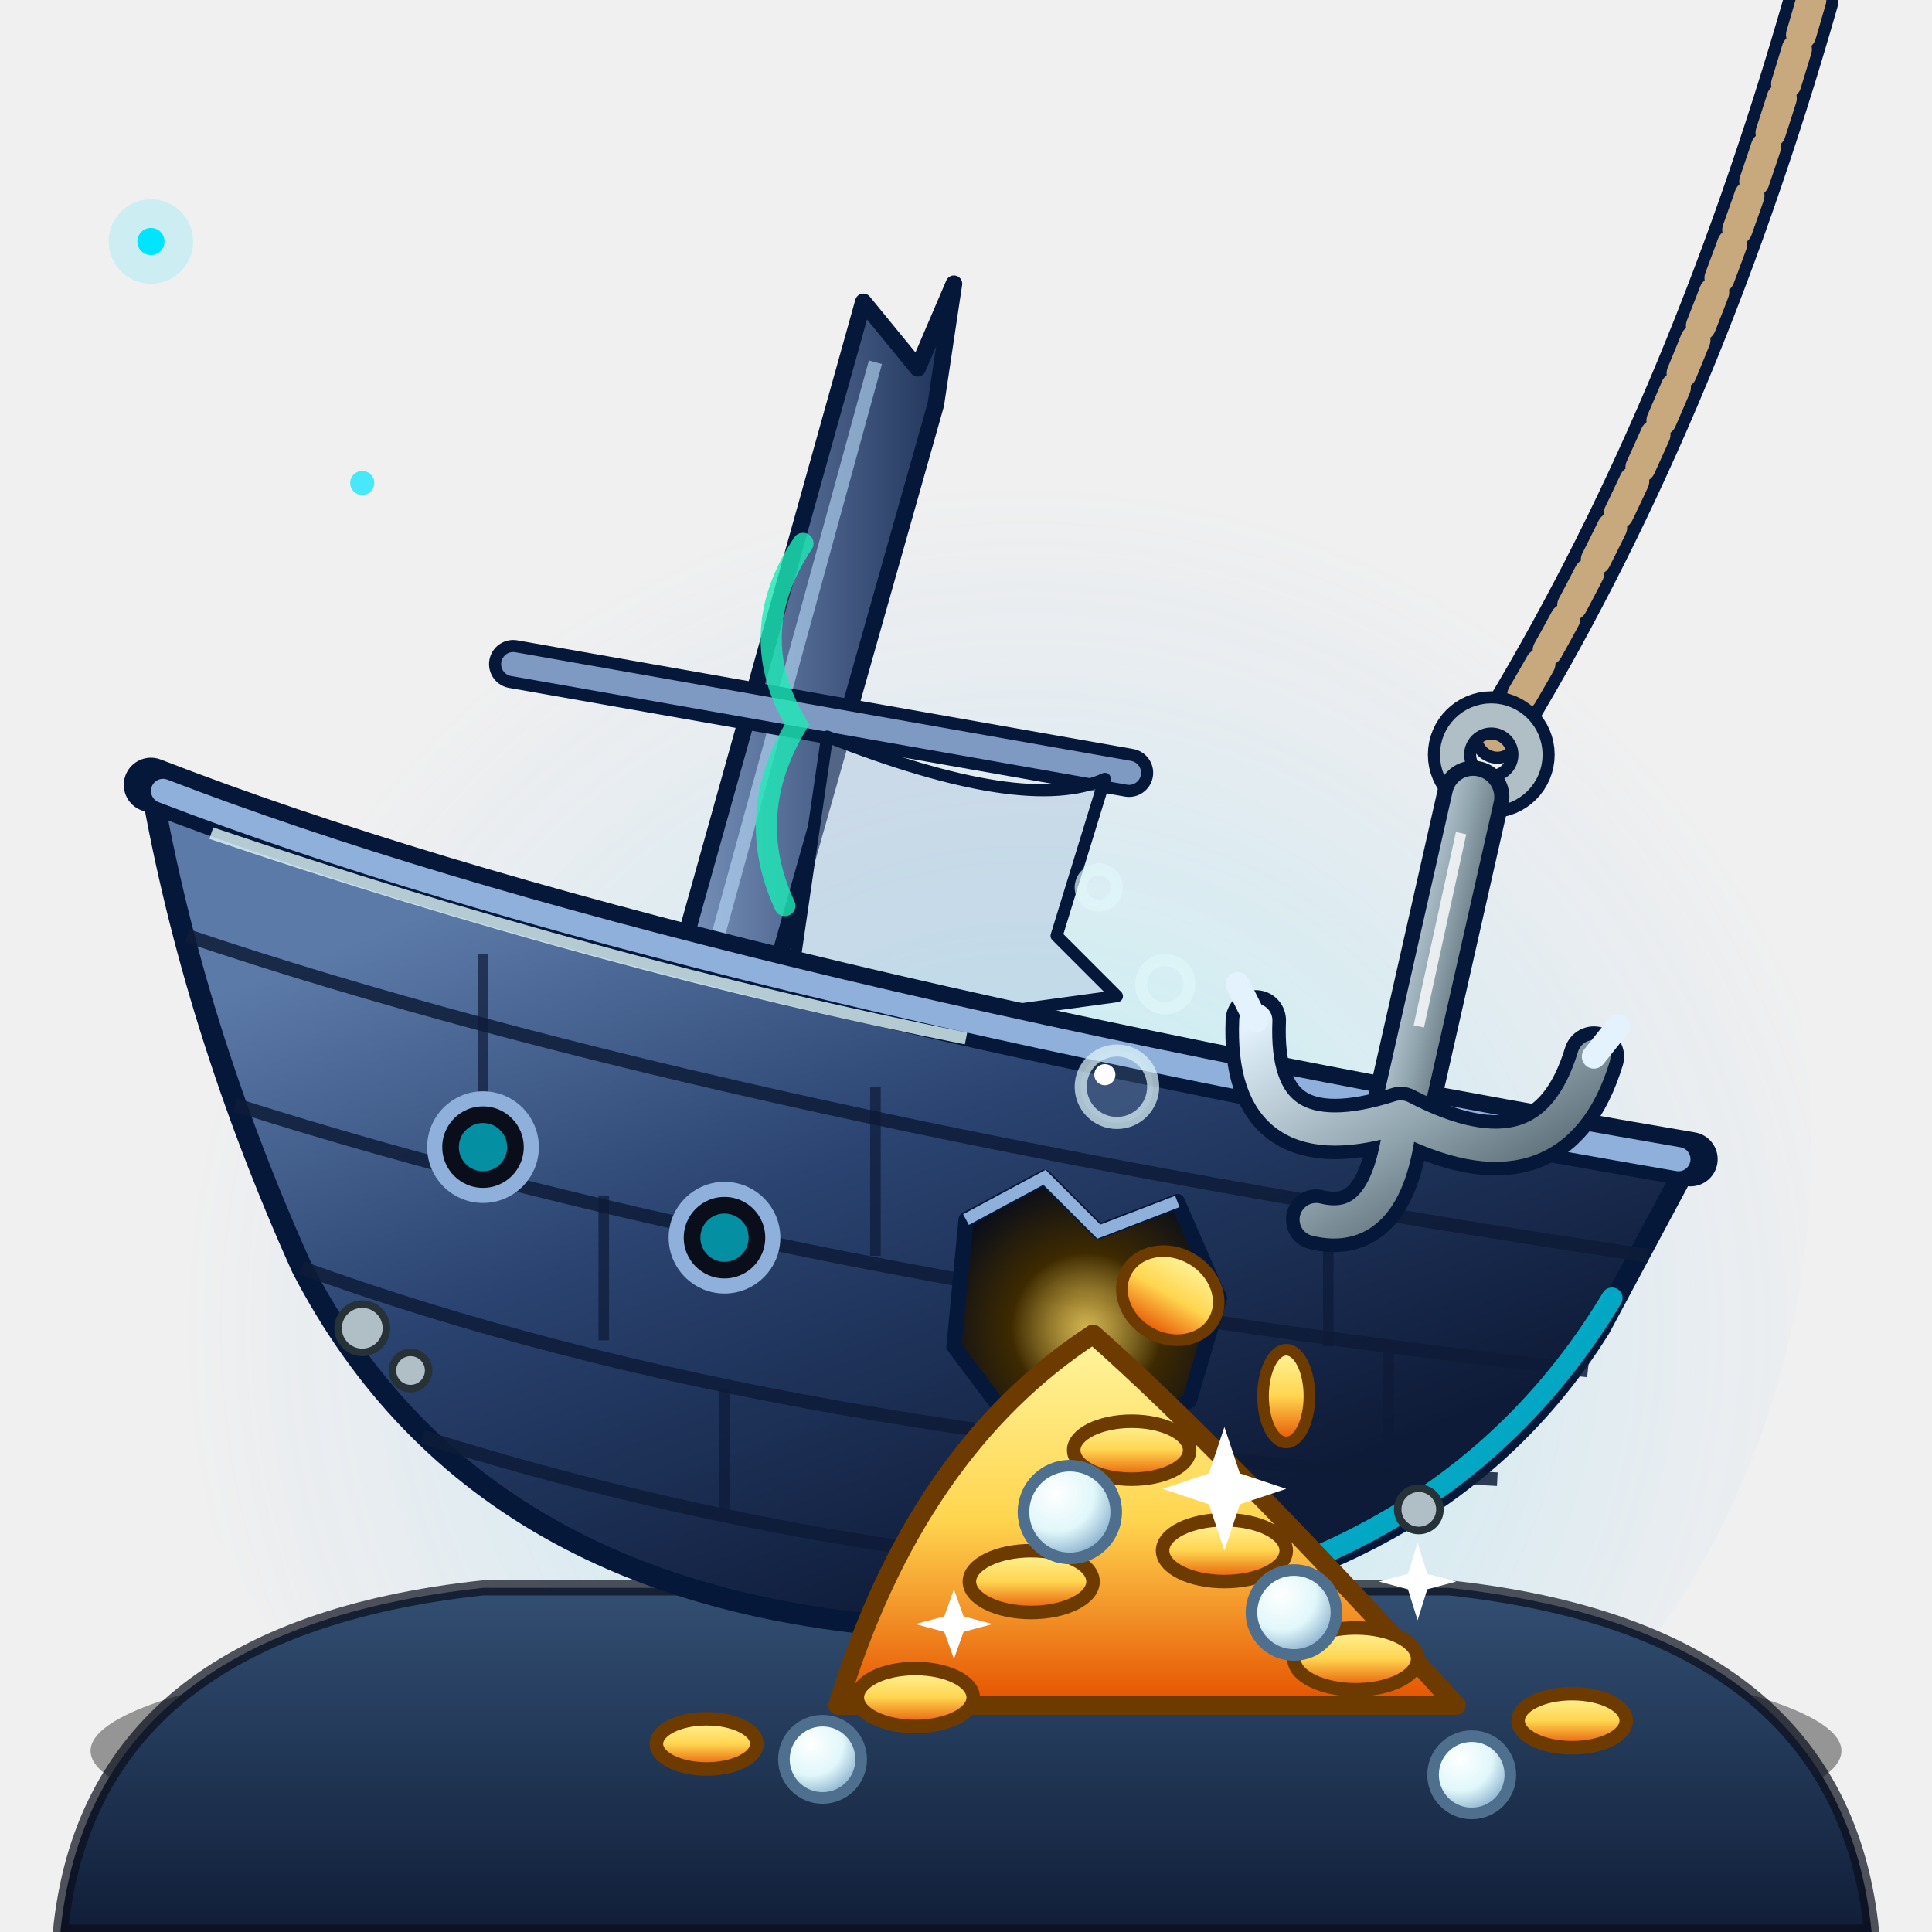
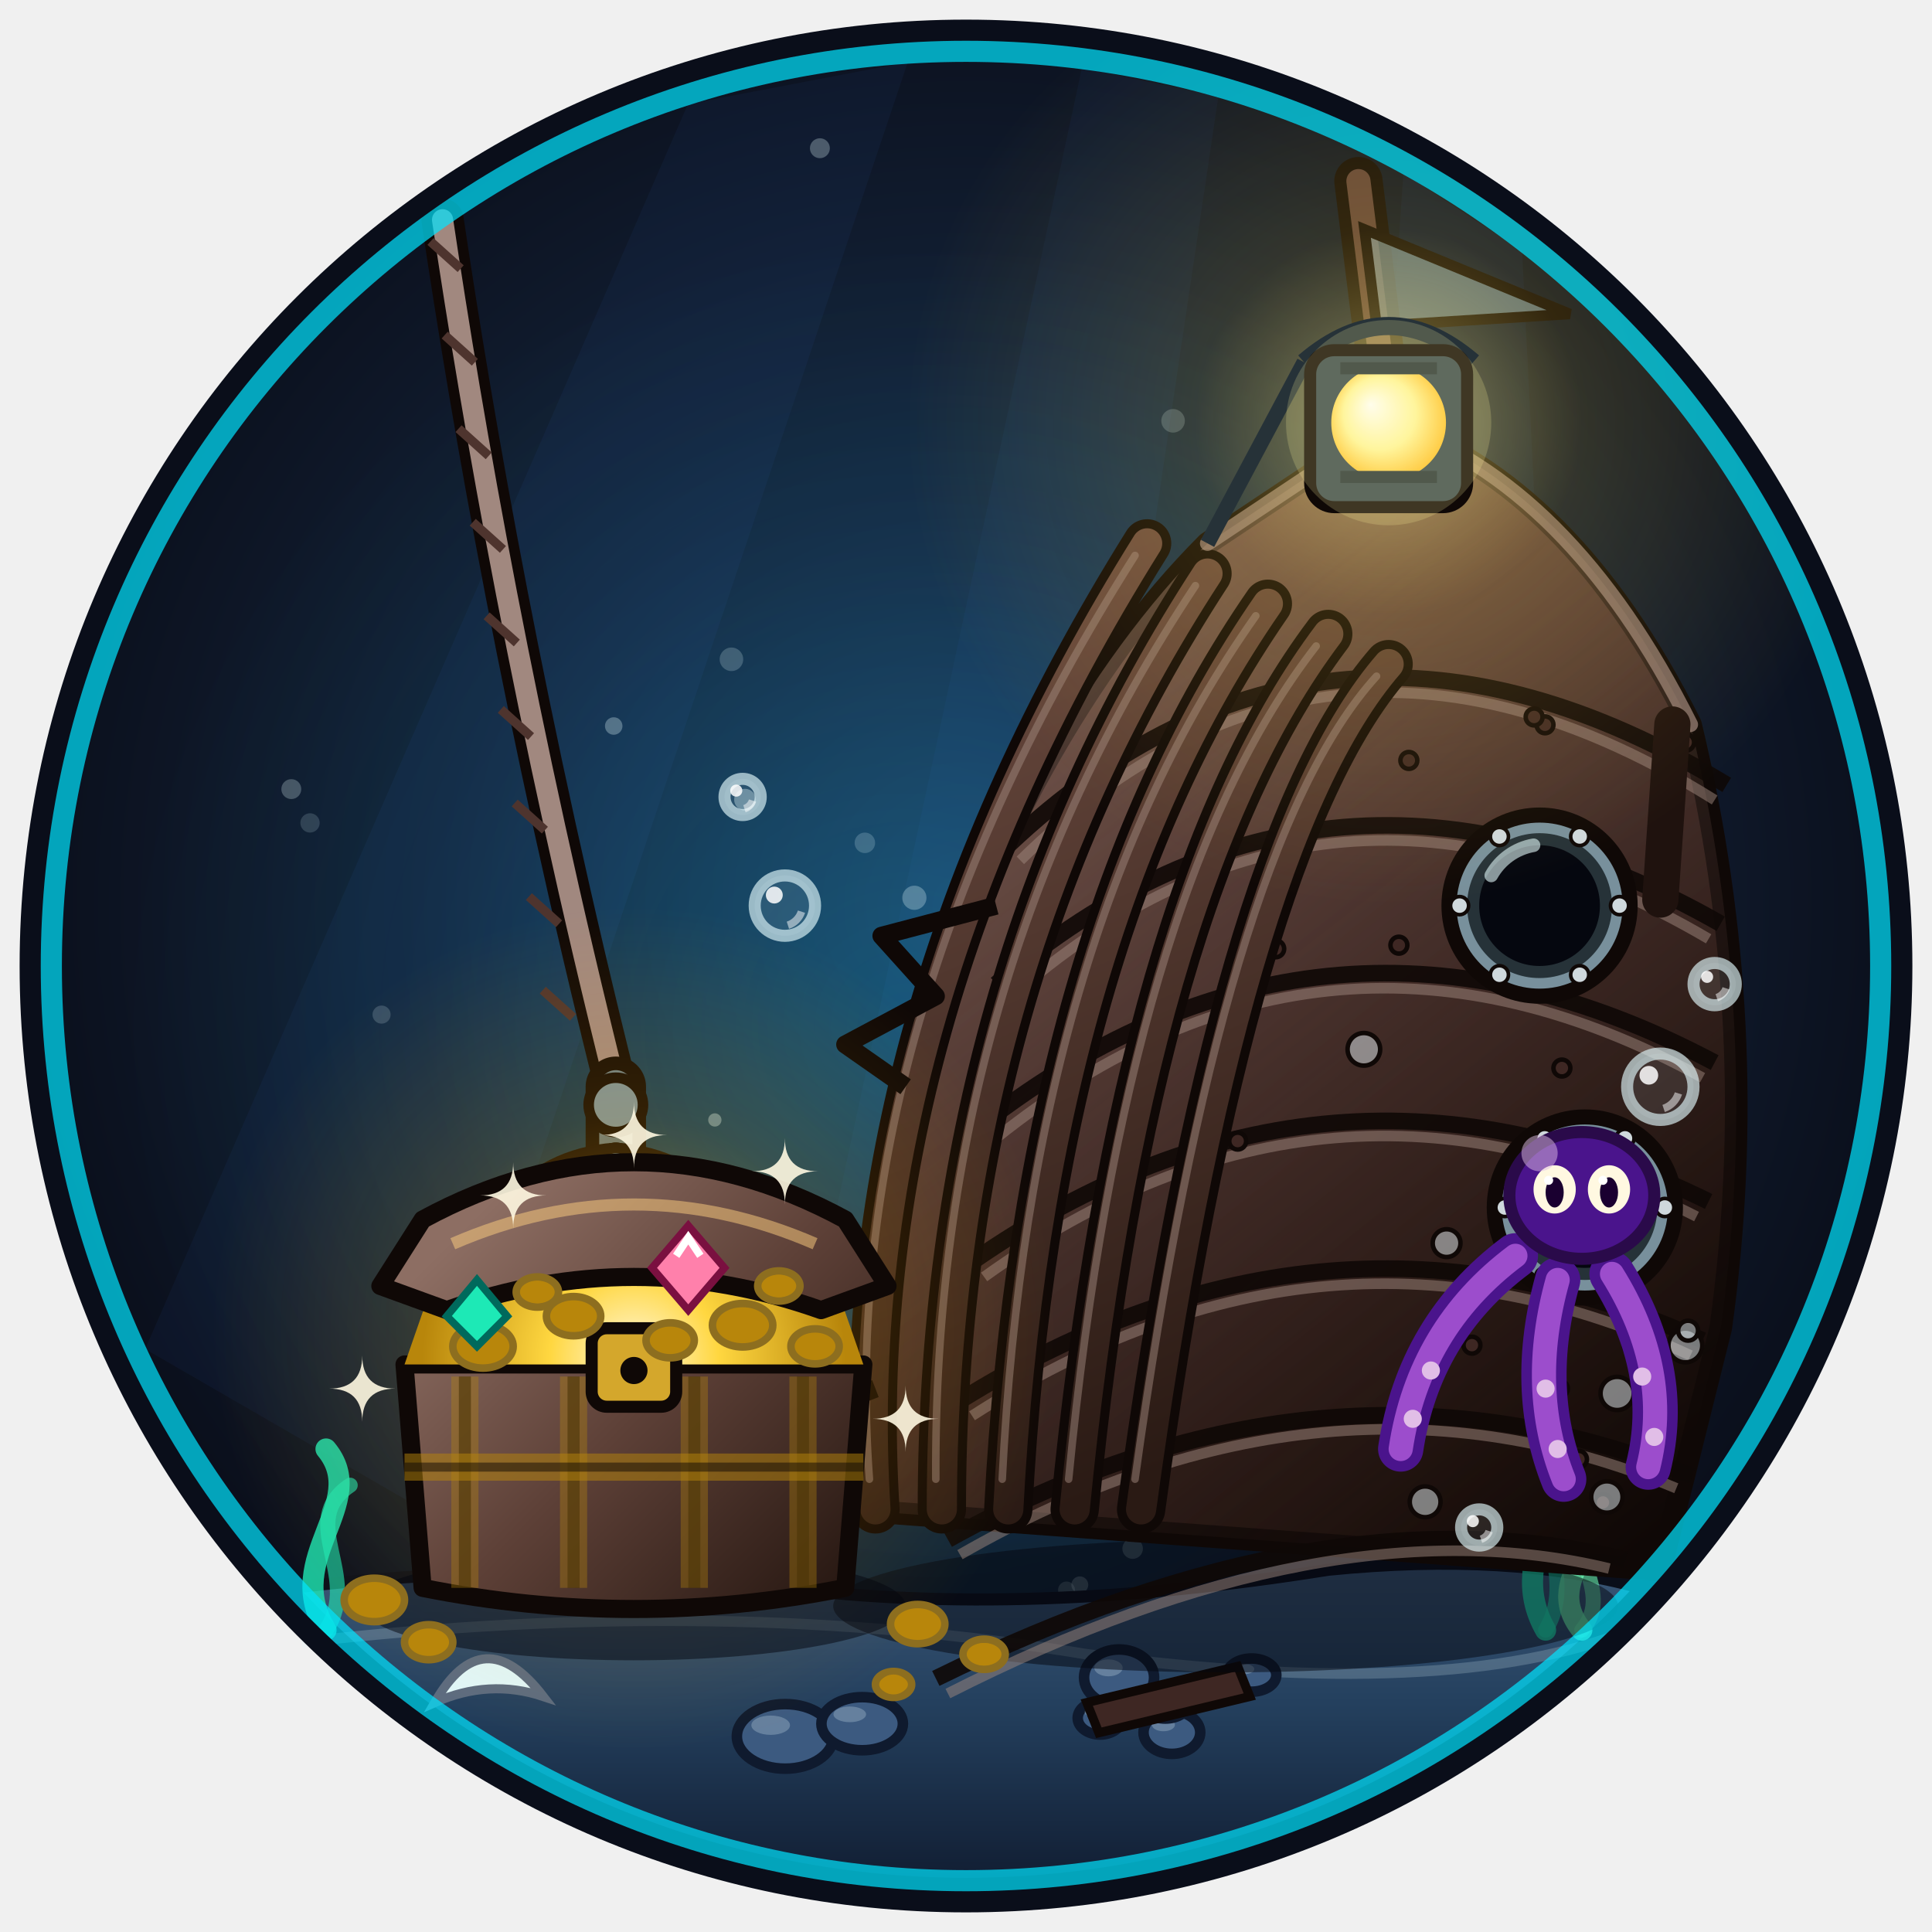
<svg xmlns="http://www.w3.org/2000/svg" viewBox="0 0 64 64">
  <defs>
-     <radialGradient id="ex4aGlow" cx="34" cy="44" r="28" gradientUnits="userSpaceOnUse">
-       <stop offset="0" stop-color="#FFD54F" stop-opacity="0.3" />
-       <stop offset="0.35" stop-color="#00E5FF" stop-opacity="0.14" />
-       <stop offset="1" stop-color="#448AFF" stop-opacity="0" />
-     </radialGradient>
-     <linearGradient id="ex4aSand" x1="0" y1="50" x2="0" y2="64" gradientUnits="userSpaceOnUse">
-       <stop offset="0" stop-color="#3A5A80" />
-       <stop offset="1" stop-color="#101E38" />
-     </linearGradient>
-     <linearGradient id="ex4aHull" x1="20" y1="28" x2="30" y2="54" gradientUnits="userSpaceOnUse">
-       <stop offset="0" stop-color="#5C7AA8" />
-       <stop offset="0.45" stop-color="#2A4370" />
-       <stop offset="1" stop-color="#0E1B38" />
-     </linearGradient>
-     <linearGradient id="ex4aMast" x1="0" y1="0" x2="1" y2="0">
-       <stop offset="0" stop-color="#7E99C2" />
-       <stop offset="1" stop-color="#1E3158" />
-     </linearGradient>
-     <linearGradient id="ex4aGold" x1="0" y1="0" x2="0" y2="1">
-       <stop offset="0" stop-color="#FFF59D" />
-       <stop offset="0.5" stop-color="#FFD54F" />
-       <stop offset="1" stop-color="#E65100" />
-     </linearGradient>
-     <radialGradient id="ex4aPearl" cx="0.35" cy="0.3" r="0.75">
+     <radialGradient id="e4aWater" cx="32" cy="30" r="32" gradientUnits="userSpaceOnUse">
+       <stop offset="0" stop-color="#1F3A5F" />
+       <stop offset="0.55" stop-color="#132238" />
+       <stop offset="1" stop-color="#0A0E1A" />
+     </radialGradient>
+     <linearGradient id="e4aSand" x1="32" y1="51" x2="32" y2="63" gradientUnits="userSpaceOnUse">
+       <stop offset="0" stop-color="#3E5A7A" />
+       <stop offset="0.45" stop-color="#24405E" />
+       <stop offset="1" stop-color="#0F1A2E" />
+     </linearGradient>
+     <linearGradient id="e4aHull" x1="30" y1="18" x2="56" y2="50" gradientUnits="userSpaceOnUse">
+       <stop offset="0" stop-color="#5D4037" />
+       <stop offset="0.4" stop-color="#3E2723" />
+       <stop offset="0.8" stop-color="#1F120E" />
+       <stop offset="1" stop-color="#0F0806" />
+     </linearGradient>
+     <linearGradient id="e4aPlank" x1="36" y1="22" x2="56" y2="48" gradientUnits="userSpaceOnUse">
+       <stop offset="0" stop-color="#8D6E63" stop-opacity="0.5" />
+       <stop offset="1" stop-color="#3E2723" stop-opacity="0" />
+     </linearGradient>
+     <linearGradient id="e4aRib" x1="28" y1="20" x2="40" y2="48" gradientUnits="userSpaceOnUse">
+       <stop offset="0" stop-color="#6D4C41" />
+       <stop offset="1" stop-color="#2A1A14" />
+     </linearGradient>
+     <linearGradient id="e4aChest" x1="16" y1="40" x2="28" y2="52" gradientUnits="userSpaceOnUse">
+       <stop offset="0" stop-color="#8D6E63" />
+       <stop offset="0.5" stop-color="#5D4037" />
+       <stop offset="1" stop-color="#2A1A14" />
+     </linearGradient>
+     <radialGradient id="e4aChestIn" cx="21" cy="45" r="7" gradientUnits="userSpaceOnUse">
+       <stop offset="0" stop-color="#FFF8E1" />
+       <stop offset="0.4" stop-color="#FFD740" />
+       <stop offset="1" stop-color="#B8860B" />
+     </radialGradient>
+     <radialGradient id="e4aGoldGlow" cx="21" cy="44" r="14" gradientUnits="userSpaceOnUse">
+       <stop offset="0" stop-color="#FFD740" stop-opacity="0.5" />
+       <stop offset="0.5" stop-color="#FFAB00" stop-opacity="0.15" />
+       <stop offset="1" stop-color="#FFAB00" stop-opacity="0" />
+     </radialGradient>
+     <radialGradient id="e4aCoin" cx="0.4" cy="0.35" r="0.7" gradientUnits="userSpaceOnUse">
+       <stop offset="0" stop-color="#FFF8E1" />
+       <stop offset="0.5" stop-color="#FFD740" />
+       <stop offset="1" stop-color="#B8860B" />
+     </radialGradient>
+     <linearGradient id="e4aIron" x1="12" y1="30" x2="26" y2="44" gradientUnits="userSpaceOnUse">
+       <stop offset="0" stop-color="#B0BEC5" />
+       <stop offset="0.4" stop-color="#78909C" />
+       <stop offset="1" stop-color="#263238" />
+     </linearGradient>
+     <radialGradient id="e4aLampGlow" cx="46" cy="14" r="16" gradientUnits="userSpaceOnUse">
+       <stop offset="0" stop-color="#FFF59D" stop-opacity="0.5" />
+       <stop offset="0.4" stop-color="#FFD740" stop-opacity="0.15" />
+       <stop offset="1" stop-color="#FFD740" stop-opacity="0" />
+     </radialGradient>
+     <radialGradient id="e4aLamp" cx="46" cy="14" r="2.4" fx="45.4" fy="13.4" gradientUnits="userSpaceOnUse">
      <stop offset="0" stop-color="#FFFFFF" />
-       <stop offset="0.55" stop-color="#E0F7FA" />
-       <stop offset="1" stop-color="#80A8C8" />
-     </radialGradient>
-     <linearGradient id="ex4aHook" x1="0" y1="0" x2="1" y2="1">
-       <stop offset="0" stop-color="#E3F2FD" />
-       <stop offset="0.5" stop-color="#90A4AE" />
-       <stop offset="1" stop-color="#37474F" />
-     </linearGradient>
-     <radialGradient id="ex4aHole" cx="36" cy="44" r="5" gradientUnits="userSpaceOnUse">
-       <stop offset="0" stop-color="#FFD54F" stop-opacity="0.8" />
-       <stop offset="0.5" stop-color="#3E2A00" />
-       <stop offset="1" stop-color="#0A0E1A" />
+       <stop offset="0.5" stop-color="#FFF59D" />
+       <stop offset="1" stop-color="#FFAB00" />
+     </radialGradient>
+     <radialGradient id="e4aOcto" cx="46" cy="31" r="6" gradientUnits="userSpaceOnUse">
+       <stop offset="0" stop-color="#CE93D8" />
+       <stop offset="0.5" stop-color="#8E24AA" />
+       <stop offset="1" stop-color="#4A148C" />
+     </radialGradient>
+     <radialGradient id="e4aGlow" cx="30" cy="34" r="26" gradientUnits="userSpaceOnUse">
+       <stop offset="0" stop-color="#00E5FF" stop-opacity="0.18" />
+       <stop offset="0.6" stop-color="#00E5FF" stop-opacity="0.05" />
+       <stop offset="1" stop-color="#00E5FF" stop-opacity="0" />
+     </radialGradient>
+     <radialGradient id="e4aPort" cx="0.4" cy="0.4" r="0.6" gradientUnits="userSpaceOnUse">
+       <stop offset="0" stop-color="#1F3A5F" />
+       <stop offset="1" stop-color="#05070F" />
    </radialGradient>
  </defs>
-   <circle cx="32" cy="38" r="28" fill="url(#ex4aGlow)" />
-   <ellipse cx="32" cy="58" rx="29" ry="4.2" fill="#000" fill-opacity="0.38" />
-   <path d="M2 64 Q3 54 16 52.6 H48 Q61 54 62 64 Z" fill="url(#ex4aSand)" stroke="#0A0E1A" stroke-width="0.5" stroke-opacity="0.7" />
-   <g>
-     <path d="M22 33.6 L28.6 10 L30.4 12.2 L31.6 9.4 L31 13.4 L25 34.6 Z" fill="url(#ex4aMast)" stroke="#06183A" stroke-width="0.55" stroke-linejoin="round" />
-     <path d="M23.4 32.4 L29 12" stroke="#BBDEFB" stroke-width="0.45" stroke-opacity="0.6" />
-     <path d="M17 22 L37.4 25.6" stroke="#06183A" stroke-width="1.6" stroke-linecap="round" />
-     <path d="M17 22 L37.4 25.6" stroke="#7E99C2" stroke-width="0.8" stroke-linecap="round" />
-     <path d="M27.4 24.4 Q34 27 36.6 25.8 L35 31 L37 33 L32.6 33.6 L33.6 36 L26 34 Z" fill="#B0C4DE" fill-opacity="0.45" stroke="#06183A" stroke-width="0.4" stroke-linejoin="round" />
-     <path d="M26.6 18 Q24.6 21 26.4 24 Q24.6 27 26 30" fill="none" stroke="#1DE9B6" stroke-width="0.7" stroke-opacity="0.8" stroke-linecap="round" />
-   </g>
-   <g>
-     <path d="M5 26 Q22 32.6 56 38.4 L53 44 Q47 53.6 32 54 Q16 53.6 10 42 Q6.4 34 5 26 Z" fill="url(#ex4aHull)" stroke="#06183A" stroke-width="0.7" stroke-linejoin="round" />
-     <g fill="none" stroke="#0E1B38" stroke-width="0.45" stroke-opacity="0.85">
-       <path d="M6.2 31 Q24 37 54.6 41.6" />
-       <path d="M7.8 36.6 Q26 42.4 52.6 45.4" />
-       <path d="M10 42 Q26 47.8 49.6 49" />
-       <path d="M14 47.6 Q28 52 43 52.4" />
-     </g>
-     <g stroke="#0E1B38" stroke-width="0.35" stroke-opacity="0.7">
-       <path d="M16 31.6 V36.6 M29 36 V41.6 M44 39.6 V44.6 M20 39.6 V44.4 M46 44.8 V48.8 M24 46 V50" />
-     </g>
-     <path d="M5 26 Q22 32.6 56 38.4" fill="none" stroke="#06183A" stroke-width="1.8" stroke-linecap="round" />
-     <path d="M5.4 26.2 Q22 32.6 55.6 38.4" fill="none" stroke="#8FB0DA" stroke-width="0.8" stroke-linecap="round" />
-     <path d="M7 27.6 Q20 32 32 34.4" fill="none" stroke="#E0F7FA" stroke-width="0.4" stroke-opacity="0.8" />
-     <path d="M53.4 43 Q48 52 36 53.6" fill="none" stroke="#00E5FF" stroke-width="0.7" stroke-opacity="0.7" stroke-linecap="round" />
-     <circle cx="16" cy="38" r="1.6" fill="#0A0E1A" stroke="#8FB0DA" stroke-width="0.5" />
-     <circle cx="16" cy="38" r="0.8" fill="#00E5FF" fill-opacity="0.6" />
-     <circle cx="24" cy="41" r="1.6" fill="#0A0E1A" stroke="#8FB0DA" stroke-width="0.5" />
-     <circle cx="24" cy="41" r="0.8" fill="#00E5FF" fill-opacity="0.6" />
-     <g fill="#B0BEC5" stroke="#263238" stroke-width="0.25">
-       <circle cx="12" cy="44" r="0.8" />
-       <circle cx="13.6" cy="45.4" r="0.6" />
-       <circle cx="47" cy="50" r="0.7" />
-     </g>
-     <path d="M32 40.4 L34.6 39 L36.4 40.8 L39 39.8 L40.4 43 L39.4 46.4 L36.6 48 L33.4 47 L31.6 44.6 Z" fill="url(#ex4aHole)" stroke="#06183A" stroke-width="0.5" stroke-linejoin="round" />
-     <path d="M32 40.4 L34.6 39 L36.4 40.8 L39 39.8" fill="none" stroke="#8FB0DA" stroke-width="0.4" />
-   </g>
-   <g transform="translate(38 57) scale(1.28) translate(-38 -57)">
-     <path d="M30 56.6 Q32 50 36.6 47 Q40 50 46 56.6 Z" fill="url(#ex4aGold)" stroke="#6D3A00" stroke-width="0.5" stroke-linejoin="round" />
-     <g fill="url(#ex4aGold)" stroke="#6D3A00" stroke-width="0.35">
-       <ellipse cx="35" cy="53.4" rx="1.6" ry="0.8" />
-       <ellipse cx="40" cy="52.6" rx="1.6" ry="0.8" />
-       <ellipse cx="37.6" cy="50" rx="1.5" ry="0.75" />
-       <ellipse cx="43.4" cy="55.4" rx="1.6" ry="0.8" />
-       <ellipse cx="32" cy="56.4" rx="1.5" ry="0.75" />
-       <ellipse cx="49" cy="57" rx="1.4" ry="0.7" />
-       <ellipse cx="26.6" cy="57.6" rx="1.3" ry="0.65" />
-     </g>
-     <ellipse cx="38.6" cy="46" rx="1.3" ry="1.1" fill="url(#ex4aGold)" stroke="#6D3A00" stroke-width="0.3" transform="rotate(30 38.6 46)" />
-     <ellipse cx="41.6" cy="48.6" rx="0.6" ry="1.2" fill="url(#ex4aGold)" stroke="#6D3A00" stroke-width="0.3" />
-     <g stroke="#4F6F8F" stroke-width="0.3">
-       <circle cx="36" cy="51.6" r="1.2" fill="url(#ex4aPearl)" />
-       <circle cx="41.8" cy="54.2" r="1.1" fill="url(#ex4aPearl)" />
-       <circle cx="29.6" cy="58" r="1" fill="url(#ex4aPearl)" />
-       <circle cx="46.4" cy="58.4" r="1" fill="url(#ex4aPearl)" />
-     </g>
-     <g fill="#FFFFFF">
-       <path d="M40 49.4 L40.4 50.6 L41.6 51 L40.4 51.4 L40 52.6 L39.6 51.4 L38.4 51 L39.6 50.6 Z" />
-       <path d="M45 52.4 L45.25 53.2 L46 53.4 L45.25 53.6 L45 54.4 L44.75 53.6 L44 53.4 L44.75 53.2 Z" />
-       <path d="M33 53.6 L33.25 54.3 L34 54.5 L33.25 54.7 L33 55.4 L32.75 54.7 L32 54.5 L32.75 54.3 Z" />
-     </g>
-   </g>
-   <g>
-     <path d="M60 0 Q56 14 49.6 24.4" fill="none" stroke="#06183A" stroke-width="1.8" stroke-linecap="round" />
-     <path d="M60 0 Q56 14 49.6 24.4" fill="none" stroke="#C8A97E" stroke-width="1" stroke-linecap="round" stroke-dasharray="1.2 0.5" />
-     <circle cx="49.4" cy="25" r="1.3" fill="none" stroke="#06183A" stroke-width="1.6" />
-     <circle cx="49.4" cy="25" r="1.3" fill="none" stroke="#B0BEC5" stroke-width="0.8" />
-     <path d="M48.8 26.4 L46.4 37" stroke="#06183A" stroke-width="2.4" stroke-linecap="round" />
-     <path d="M48.8 26.4 L46.4 37" stroke="url(#ex4aHook)" stroke-width="1.4" stroke-linecap="round" />
-     <path d="M46.4 37 Q41.4 38.6 41.6 33.8 M46.4 37 Q51.4 39.6 52.8 35 M46.4 37 Q46 41 43.6 40.4" fill="none" stroke="#06183A" stroke-width="2" stroke-linecap="round" />
-     <path d="M46.4 37 Q41.4 38.6 41.6 33.8 M46.4 37 Q51.4 39.6 52.8 35 M46.4 37 Q46 41 43.6 40.4" fill="none" stroke="url(#ex4aHook)" stroke-width="1.1" stroke-linecap="round" />
-     <path d="M41.6 33.8 L41 32.6 M52.8 35 L53.6 34" stroke="#E3F2FD" stroke-width="0.8" stroke-linecap="round" />
-     <path d="M48.4 27.6 L47 34" stroke="#FFFFFF" stroke-width="0.35" stroke-opacity="0.8" />
-   </g>
-   <g fill="#00E5FF">
-     <circle cx="5" cy="8" r="1.4" fill-opacity="0.15" />
-     <circle cx="5" cy="8" r="0.45" />
-     <circle cx="12" cy="16" r="0.4" fill-opacity="0.7" />
-   </g>
-   <g fill="#E0F7FA" fill-opacity="0.12" stroke="#E0F7FA" stroke-width="0.4" stroke-opacity="0.7">
-     <circle cx="37" cy="36" r="1.2" />
-     <circle cx="38.6" cy="32.6" r="0.8" />
-     <circle cx="36.4" cy="29.4" r="0.6" />
-   </g>
-   <circle cx="36.6" cy="35.6" r="0.35" fill="#FFFFFF" />
+   <circle cx="32" cy="32" r="31" fill="url(#e4aWater)" />
+   <path d="M22.79 3.45 L30.07 2.06 L14 50 L4.81 44.69 Z" fill="#448AFF" fill-opacity="0.05" />
+   <path d="M35.84 2.25 L40.36 3.19 L34 46 L26 48 Z" fill="#448AFF" fill-opacity="0.04" />
+   <path d="M46.49 5.73 L50.42 8.32 L52 40 L44 42 Z" fill="#448AFF" fill-opacity="0.04" />
+   <circle cx="32" cy="32" r="31" fill="url(#e4aGlow)" />
+   <circle cx="55.02" cy="46.68" r="0.21" fill="#E0F7FA" fill-opacity="0.33" />
+   <circle cx="45.13" cy="11.67" r="0.25" fill="#E0F7FA" fill-opacity="0.24" />
+   <circle cx="27.16" cy="4.91" r="0.33" fill="#E0F7FA" fill-opacity="0.29" />
+   <circle cx="18.41" cy="43.55" r="0.34" fill="#E0F7FA" fill-opacity="0.26" />
+   <circle cx="10.27" cy="27.26" r="0.32" fill="#E0F7FA" fill-opacity="0.16" />
+   <circle cx="34.86" cy="55.35" r="0.31" fill="#E0F7FA" fill-opacity="0.36" />
+   <circle cx="44.75" cy="36.36" r="0.29" fill="#E0F7FA" fill-opacity="0.34" />
+   <circle cx="40.28" cy="55.04" r="0.27" fill="#E0F7FA" fill-opacity="0.23" />
+   <circle cx="36.39" cy="23.95" r="0.39" fill="#E0F7FA" fill-opacity="0.23" />
+   <circle cx="23.82" cy="41.61" r="0.28" fill="#E0F7FA" fill-opacity="0.36" />
+   <circle cx="35.77" cy="52.5" r="0.28" fill="#E0F7FA" fill-opacity="0.23" />
+   <circle cx="47.99" cy="49.07" r="0.27" fill="#E0F7FA" fill-opacity="0.27" />
+   <circle cx="24.68" cy="26.49" r="0.36" fill="#E0F7FA" fill-opacity="0.37" />
+   <circle cx="31.32" cy="57.28" r="0.33" fill="#E0F7FA" fill-opacity="0.22" />
+   <circle cx="30.99" cy="40.05" r="0.27" fill="#E0F7FA" fill-opacity="0.26" />
+   <circle cx="12.64" cy="33.61" r="0.3" fill="#E0F7FA" fill-opacity="0.18" />
+   <circle cx="35.33" cy="52.67" r="0.28" fill="#E0F7FA" fill-opacity="0.19" />
+   <circle cx="27.36" cy="59.31" r="0.36" fill="#E0F7FA" fill-opacity="0.33" />
+   <circle cx="20.87" cy="46.29" r="0.34" fill="#E0F7FA" fill-opacity="0.29" />
+   <circle cx="28.65" cy="27.92" r="0.34" fill="#E0F7FA" fill-opacity="0.2" />
+   <circle cx="22.46" cy="50.03" r="0.39" fill="#E0F7FA" fill-opacity="0.25" />
+   <circle cx="24.23" cy="21.84" r="0.39" fill="#E0F7FA" fill-opacity="0.21" />
+   <circle cx="9.65" cy="26.14" r="0.33" fill="#E0F7FA" fill-opacity="0.26" />
+   <circle cx="30.29" cy="29.74" r="0.4" fill="#E0F7FA" fill-opacity="0.29" />
+   <circle cx="20.33" cy="24.05" r="0.29" fill="#E0F7FA" fill-opacity="0.31" />
+   <circle cx="23.68" cy="37.1" r="0.22" fill="#E0F7FA" fill-opacity="0.37" />
+   <circle cx="37.52" cy="51.3" r="0.34" fill="#E0F7FA" fill-opacity="0.21" />
+   <circle cx="38.86" cy="13.94" r="0.39" fill="#E0F7FA" fill-opacity="0.2" />
+   <circle cx="16.96" cy="39.62" r="0.24" fill="#E0F7FA" fill-opacity="0.26" />
+   <circle cx="16.23" cy="39.78" r="0.37" fill="#E0F7FA" fill-opacity="0.23" />
+   <path d="M9.64 52.6 Q18 51.6 26 52.6 Q34 53.6 44 52 Q50 51.4 54.36 52.6 A30.4 30.4 0 0 1 9.64 52.6 Z" fill="url(#e4aSand)" stroke="#0A0E1A" stroke-width="0.4" stroke-linejoin="round" />
+   <path d="M10 54.4 Q24 52.8 36 54.8 Q48 56.4 54 54" fill="none" stroke="#E0F7FA" stroke-width="0.35" stroke-opacity="0.2" />
+   <ellipse cx="38.82" cy="57.39" rx="0.94" ry="0.71" fill="#3C5A80" stroke="#0F1A2E" stroke-width="0.35" />
+   <ellipse cx="38.54" cy="57.14" rx="0.38" ry="0.21" fill="#E0F7FA" fill-opacity="0.25" />
+   <ellipse cx="26.01" cy="57.52" rx="1.6" ry="1.07" fill="#3C5A80" stroke="#0F1A2E" stroke-width="0.35" />
+   <ellipse cx="25.53" cy="57.15" rx="0.64" ry="0.32" fill="#E0F7FA" fill-opacity="0.25" />
+   <ellipse cx="28.56" cy="57.1" rx="1.35" ry="0.88" fill="#3C5A80" stroke="#0F1A2E" stroke-width="0.35" />
+   <ellipse cx="28.15" cy="56.79" rx="0.54" ry="0.26" fill="#E0F7FA" fill-opacity="0.25" />
+   <ellipse cx="41.46" cy="55.49" rx="0.82" ry="0.55" fill="#3C5A80" stroke="#0F1A2E" stroke-width="0.35" />
+   <ellipse cx="41.22" cy="55.29" rx="0.33" ry="0.17" fill="#E0F7FA" fill-opacity="0.25" />
+   <ellipse cx="37.07" cy="55.57" rx="1.16" ry="0.93" fill="#3C5A80" stroke="#0F1A2E" stroke-width="0.35" />
+   <ellipse cx="36.72" cy="55.25" rx="0.47" ry="0.28" fill="#E0F7FA" fill-opacity="0.25" />
+   <ellipse cx="38.6" cy="56.44" rx="0.76" ry="0.49" fill="#3C5A80" stroke="#0F1A2E" stroke-width="0.35" />
+   <ellipse cx="38.38" cy="56.27" rx="0.3" ry="0.15" fill="#E0F7FA" fill-opacity="0.25" />
+   <ellipse cx="36.44" cy="56.91" rx="0.74" ry="0.55" fill="#3C5A80" stroke="#0F1A2E" stroke-width="0.35" />
+   <ellipse cx="36.22" cy="56.72" rx="0.29" ry="0.16" fill="#E0F7FA" fill-opacity="0.25" />
+   <path d="M36 56.4 L41 55.2 L41.4 56.2 L36.4 57.4 Z" fill="#3E2723" stroke="#0F0806" stroke-width="0.3" />
+   <path d="M14.4 56.4 Q16 53.6 18 56.2 Q16.2 55.6 14.4 56.4 Z" fill="#E0F7FA" stroke="#5C6B80" stroke-width="0.3" />
+   <path d="M51.2 54 C49.7 51.36 52.7 49.38 51.2 47.4" fill="none" stroke="#1DE9B6" stroke-width="0.7" stroke-opacity="0.8" stroke-linecap="round" />
+   <path d="M51.2 54 C52.4 52.02 50.2 50.04 52 48.72" fill="none" stroke="#1DE9B6" stroke-width="0.5" stroke-opacity="0.6" stroke-linecap="round" />
+   <path d="M52.4 54 C50.9 52.16 53.9 50.78 52.4 49.4" fill="none" stroke="#69F0AE" stroke-width="0.7" stroke-opacity="0.8" stroke-linecap="round" />
+   <path d="M52.4 54 C53.6 52.62 51.4 51.24 53.2 50.32" fill="none" stroke="#69F0AE" stroke-width="0.5" stroke-opacity="0.6" stroke-linecap="round" />
+   <path d="M10.8 54 C9.3 51.6 12.3 49.8 10.8 48" fill="none" stroke="#1DE9B6" stroke-width="0.7" stroke-opacity="0.8" stroke-linecap="round" />
+   <path d="M10.8 54 C12 52.2 9.8 50.4 11.6 49.2" fill="none" stroke="#1DE9B6" stroke-width="0.5" stroke-opacity="0.6" stroke-linecap="round" />
+   <ellipse cx="40.6" cy="53.2" rx="13" ry="2.2" fill="#05070F" fill-opacity="0.5" />
+   <path d="M28 50 L30 36 Q34 24 40 18 L46 14 Q52 16 56 24 Q58.4 34 57 44 L55 52 Z" fill="url(#e4aHull)" stroke="#0F0806" stroke-width="0.75" stroke-linejoin="round" />
+   <path d="M28 50 L30 36 Q34 24 40 18 L46 14 Q52 16 56 24 Q58.4 34 57 44 L55 52 Z" fill="url(#e4aPlank)" />
+   <path d="M33.4 28 Q44 18 57.2 26" fill="none" stroke="#0F0806" stroke-width="0.55" stroke-opacity="0.9" />
+   <path d="M33.8 28.5 Q44 18.5 56.8 26.5" fill="none" stroke="#A1887F" stroke-width="0.35" stroke-opacity="0.5" />
+   <path d="M33 32.6 Q44 23.2 57 30.6" fill="none" stroke="#0F0806" stroke-width="0.55" stroke-opacity="0.9" />
+   <path d="M33.4 33.1 Q44 23.7 56.6 31.1" fill="none" stroke="#A1887F" stroke-width="0.35" stroke-opacity="0.5" />
+   <path d="M32.6 37.2 Q44 28.4 56.8 35.2" fill="none" stroke="#0F0806" stroke-width="0.55" stroke-opacity="0.9" />
+   <path d="M33 37.7 Q44 28.9 56.4 35.7" fill="none" stroke="#A1887F" stroke-width="0.35" stroke-opacity="0.5" />
+   <path d="M32.2 41.8 Q44 33.6 56.6 39.8" fill="none" stroke="#0F0806" stroke-width="0.55" stroke-opacity="0.9" />
+   <path d="M32.6 42.3 Q44 34.1 56.2 40.3" fill="none" stroke="#A1887F" stroke-width="0.35" stroke-opacity="0.5" />
+   <path d="M31.8 46.4 Q44 38.8 56.4 44.4" fill="none" stroke="#0F0806" stroke-width="0.55" stroke-opacity="0.9" />
+   <path d="M32.2 46.9 Q44 39.3 56 44.9" fill="none" stroke="#A1887F" stroke-width="0.35" stroke-opacity="0.5" />
+   <path d="M31.4 51 Q44 44 56.06 48.9" fill="none" stroke="#0F0806" stroke-width="0.55" stroke-opacity="0.9" />
+   <path d="M31.8 51.5 Q44 44.5 55.53 49.3" fill="none" stroke="#A1887F" stroke-width="0.35" stroke-opacity="0.5" />
+   <path d="M31 55.6 Q44 49.2 53.85 51.67" fill="none" stroke="#0F0806" stroke-width="0.55" stroke-opacity="0.9" />
+   <path d="M31.4 56.1 Q44 49.7 53.31 51.96" fill="none" stroke="#A1887F" stroke-width="0.35" stroke-opacity="0.5" />
+   <circle cx="51.18" cy="24.01" r="0.28" fill="#3E2723" stroke="#0F0806" stroke-width="0.15" />
+   <circle cx="54.63" cy="46.25" r="0.28" fill="#3E2723" stroke="#0F0806" stroke-width="0.15" />
+   <circle cx="55.84" cy="24.59" r="0.28" fill="#3E2723" stroke="#0F0806" stroke-width="0.15" />
+   <circle cx="54.65" cy="43.82" r="0.28" fill="#3E2723" stroke="#0F0806" stroke-width="0.15" />
+   <circle cx="44.07" cy="24.23" r="0.28" fill="#3E2723" stroke="#0F0806" stroke-width="0.15" />
+   <circle cx="50.82" cy="23.75" r="0.28" fill="#3E2723" stroke="#0F0806" stroke-width="0.15" />
+   <circle cx="48.76" cy="44.56" r="0.28" fill="#3E2723" stroke="#0F0806" stroke-width="0.15" />
+   <circle cx="46.34" cy="31.31" r="0.28" fill="#3E2723" stroke="#0F0806" stroke-width="0.15" />
+   <circle cx="46.67" cy="25.19" r="0.28" fill="#3E2723" stroke="#0F0806" stroke-width="0.15" />
+   <circle cx="41" cy="37.8" r="0.28" fill="#3E2723" stroke="#0F0806" stroke-width="0.15" />
+   <circle cx="53.1" cy="49.77" r="0.28" fill="#3E2723" stroke="#0F0806" stroke-width="0.15" />
+   <circle cx="41.67" cy="30.49" r="0.28" fill="#3E2723" stroke="#0F0806" stroke-width="0.15" />
+   <circle cx="53.07" cy="30.17" r="0.28" fill="#3E2723" stroke="#0F0806" stroke-width="0.15" />
+   <circle cx="52.29" cy="48.34" r="0.28" fill="#3E2723" stroke="#0F0806" stroke-width="0.15" />
+   <circle cx="53.75" cy="39.48" r="0.28" fill="#3E2723" stroke="#0F0806" stroke-width="0.15" />
+   <circle cx="51.66" cy="46" r="0.28" fill="#3E2723" stroke="#0F0806" stroke-width="0.15" />
+   <circle cx="42.26" cy="31.43" r="0.28" fill="#3E2723" stroke="#0F0806" stroke-width="0.15" />
+   <circle cx="51.74" cy="35.38" r="0.28" fill="#3E2723" stroke="#0F0806" stroke-width="0.15" />
+   <path d="M29 50 Q28 34 38 18" fill="none" stroke="#0F0806" stroke-width="1.6" stroke-linecap="round" />
+   <path d="M29 50 Q28 34 38 18" fill="none" stroke="url(#e4aRib)" stroke-width="1" stroke-linecap="round" />
+   <path d="M28.8 49 Q27.7 34 37.6 18.4" fill="none" stroke="#A1887F" stroke-width="0.25" stroke-opacity="0.5" stroke-linecap="round" />
+   <path d="M31.2 50 Q31.2 32.5 40 19" fill="none" stroke="#0F0806" stroke-width="1.6" stroke-linecap="round" />
+   <path d="M31.2 50 Q31.2 32.5 40 19" fill="none" stroke="url(#e4aRib)" stroke-width="1" stroke-linecap="round" />
+   <path d="M31 49 Q30.9 32.5 39.6 19.4" fill="none" stroke="#A1887F" stroke-width="0.25" stroke-opacity="0.5" stroke-linecap="round" />
+   <path d="M33.4 50 Q34.4 31 42 20" fill="none" stroke="#0F0806" stroke-width="1.6" stroke-linecap="round" />
+   <path d="M33.4 50 Q34.4 31 42 20" fill="none" stroke="url(#e4aRib)" stroke-width="1" stroke-linecap="round" />
+   <path d="M33.2 49 Q34.1 31 41.6 20.4" fill="none" stroke="#A1887F" stroke-width="0.25" stroke-opacity="0.5" stroke-linecap="round" />
+   <path d="M35.6 50 Q37.6 29.5 44 21" fill="none" stroke="#0F0806" stroke-width="1.6" stroke-linecap="round" />
+   <path d="M35.6 50 Q37.6 29.5 44 21" fill="none" stroke="url(#e4aRib)" stroke-width="1" stroke-linecap="round" />
+   <path d="M35.4 49 Q37.3 29.5 43.6 21.4" fill="none" stroke="#A1887F" stroke-width="0.25" stroke-opacity="0.5" stroke-linecap="round" />
+   <path d="M37.8 50 Q40.8 28 46 22" fill="none" stroke="#0F0806" stroke-width="1.6" stroke-linecap="round" />
+   <path d="M37.8 50 Q40.8 28 46 22" fill="none" stroke="url(#e4aRib)" stroke-width="1" stroke-linecap="round" />
+   <path d="M37.6 49 Q40.5 28 45.6 22.4" fill="none" stroke="#A1887F" stroke-width="0.25" stroke-opacity="0.5" stroke-linecap="round" />
+   <path d="M30 36 L28 34.6 L31 33 L29.2 31 L33 30 M28 50 L26.4 47 L29 46" fill="none" stroke="#0F0806" stroke-width="0.6" stroke-linejoin="round" />
+   <circle cx="53.23" cy="49.59" r="0.52" fill="#CFD8DC" fill-opacity="0.55" stroke="#0F0806" stroke-width="0.15" />
+   <circle cx="51.08" cy="45.57" r="0.58" fill="#CFD8DC" fill-opacity="0.55" stroke="#0F0806" stroke-width="0.15" />
+   <circle cx="45.18" cy="34.76" r="0.54" fill="#CFD8DC" fill-opacity="0.55" stroke="#0F0806" stroke-width="0.15" />
+   <circle cx="54.23" cy="44.54" r="0.44" fill="#CFD8DC" fill-opacity="0.55" stroke="#0F0806" stroke-width="0.15" />
+   <circle cx="47.21" cy="49.75" r="0.51" fill="#CFD8DC" fill-opacity="0.55" stroke="#0F0806" stroke-width="0.15" />
+   <circle cx="55.83" cy="44.57" r="0.56" fill="#CFD8DC" fill-opacity="0.55" stroke="#0F0806" stroke-width="0.15" />
+   <circle cx="46.77" cy="45.55" r="0.33" fill="#CFD8DC" fill-opacity="0.55" stroke="#0F0806" stroke-width="0.15" />
+   <circle cx="47.92" cy="41.18" r="0.46" fill="#CFD8DC" fill-opacity="0.55" stroke="#0F0806" stroke-width="0.15" />
+   <circle cx="55.92" cy="44.08" r="0.33" fill="#CFD8DC" fill-opacity="0.55" stroke="#0F0806" stroke-width="0.15" />
+   <circle cx="53.57" cy="46.16" r="0.55" fill="#CFD8DC" fill-opacity="0.55" stroke="#0F0806" stroke-width="0.15" />
+   <path d="M40 18 L46 14 Q52 16 56 24" fill="none" stroke="#A1887F" stroke-width="0.5" stroke-opacity="0.7" stroke-linecap="round" />
+   <circle cx="51" cy="30" r="3" fill="#78909C" stroke="#0F0806" stroke-width="0.5" />
+   <circle cx="51" cy="30" r="2.2" fill="url(#e4aPort)" stroke="#263238" stroke-width="0.4" />
+   <circle cx="53.65" cy="30" r="0.3" fill="#CFD8DC" stroke="#0F0806" stroke-width="0.12" />
+   <circle cx="52.33" cy="32.29" r="0.3" fill="#CFD8DC" stroke="#0F0806" stroke-width="0.12" />
+   <circle cx="49.67" cy="32.29" r="0.3" fill="#CFD8DC" stroke="#0F0806" stroke-width="0.12" />
+   <circle cx="48.35" cy="30" r="0.3" fill="#CFD8DC" stroke="#0F0806" stroke-width="0.12" />
+   <circle cx="49.67" cy="27.71" r="0.3" fill="#CFD8DC" stroke="#0F0806" stroke-width="0.12" />
+   <circle cx="52.33" cy="27.71" r="0.3" fill="#CFD8DC" stroke="#0F0806" stroke-width="0.12" />
+   <circle cx="52.5" cy="40" r="3" fill="#78909C" stroke="#0F0806" stroke-width="0.5" />
+   <circle cx="52.5" cy="40" r="2.2" fill="url(#e4aPort)" stroke="#263238" stroke-width="0.4" />
+   <circle cx="55.15" cy="40" r="0.3" fill="#CFD8DC" stroke="#0F0806" stroke-width="0.12" />
+   <circle cx="53.83" cy="42.29" r="0.3" fill="#CFD8DC" stroke="#0F0806" stroke-width="0.12" />
+   <circle cx="51.17" cy="42.29" r="0.3" fill="#CFD8DC" stroke="#0F0806" stroke-width="0.12" />
+   <circle cx="49.85" cy="40" r="0.3" fill="#CFD8DC" stroke="#0F0806" stroke-width="0.12" />
+   <circle cx="51.17" cy="37.71" r="0.3" fill="#CFD8DC" stroke="#0F0806" stroke-width="0.12" />
+   <circle cx="53.83" cy="37.71" r="0.3" fill="#CFD8DC" stroke="#0F0806" stroke-width="0.12" />
+   <path d="M49.4 29 A2 2 0 0 1 50.8 28" fill="none" stroke="#E0F7FA" stroke-width="0.45" stroke-opacity="0.6" stroke-linecap="round" />
+   <path d="M50.2 41.6 Q47 44 46.4 48 M51.6 42.4 Q50.6 46 51.8 49 M53.4 42.2 Q55.4 45.4 54.6 48.6" fill="none" stroke="#4A148C" stroke-width="1.5" stroke-linecap="round" />
+   <path d="M50.2 41.6 Q47 44 46.4 48 M51.6 42.4 Q50.6 46 51.8 49 M53.4 42.2 Q55.4 45.4 54.6 48.6" fill="none" stroke="#9C4DCC" stroke-width="0.8" stroke-linecap="round" />
+   <circle cx="47.4" cy="45.4" r="0.3" fill="#E1BEE7" />
+   <circle cx="46.8" cy="47" r="0.3" fill="#E1BEE7" />
+   <circle cx="51.2" cy="46" r="0.3" fill="#E1BEE7" />
+   <circle cx="51.6" cy="48" r="0.3" fill="#E1BEE7" />
+   <circle cx="54.4" cy="45.6" r="0.3" fill="#E1BEE7" />
+   <circle cx="54.8" cy="47.6" r="0.3" fill="#E1BEE7" />
+   <ellipse cx="52.4" cy="39.6" rx="2.4" ry="2.1" fill="url(#e4aOcto)" stroke="#2A0A4A" stroke-width="0.4" />
+   <ellipse cx="51.5" cy="39.4" rx="0.7" ry="0.8" fill="#FFF8E1" />
+   <ellipse cx="51.5" cy="39.5" rx="0.3" ry="0.5" fill="#1A0030" />
+   <circle cx="51.3" cy="39.1" r="0.15" fill="#FFFFFF" />
+   <ellipse cx="53.3" cy="39.4" rx="0.7" ry="0.8" fill="#FFF8E1" />
+   <ellipse cx="53.3" cy="39.5" rx="0.3" ry="0.5" fill="#1A0030" />
+   <circle cx="53.1" cy="39.1" r="0.15" fill="#FFFFFF" />
+   <circle cx="51" cy="38.2" r="0.6" fill="#E1BEE7" fill-opacity="0.5" />
+   <path d="M55 29.8 L55.4 24" stroke="#1F120E" stroke-width="1.2" stroke-linecap="round" />
+   <path d="M46 14 L45 6" stroke="#0F0806" stroke-width="1.6" stroke-linecap="round" />
+   <path d="M46 14 L45 6" stroke="#5D4037" stroke-width="0.8" stroke-linecap="round" />
+   <path d="M45.2 7.6 L52 10.4 L45.6 10.8 Z" fill="#78909C" fill-opacity="0.7" stroke="#0F0806" stroke-width="0.35" />
+   <circle cx="32" cy="32" r="31" fill="url(#e4aLampGlow)" />
+   <path d="M40 18 L43.2 12" stroke="#263238" stroke-width="0.5" />
+   <path d="M43.2 12 Q46 9.6 48.8 12" fill="none" stroke="#263238" stroke-width="0.6" />
+   <rect x="43.4" y="11.6" width="5.2" height="5.2" rx="0.8" fill="#37474F" stroke="#0F0806" stroke-width="0.4" />
+   <circle cx="46" cy="14" r="1.9" fill="url(#e4aLamp)" />
+   <path d="M44.4 12.2 H47.6 M44.4 15.8 H47.6" stroke="#263238" stroke-width="0.4" />
+   <circle cx="46" cy="14" r="3.4" fill="#FFF59D" fill-opacity="0.2" />
+   <path d="M14.66 7.28 C15.66 14 17.4 24 20.4 36" fill="none" stroke="#0F0806" stroke-width="1.4" stroke-linecap="round" />
+   <path d="M14.66 7.28 C15.66 14 17.4 24 20.4 36" fill="none" stroke="#A1887F" stroke-width="0.7" stroke-linecap="round" />
+   <path d="M14.26 8 L15.26 8.9" stroke="#4E342E" stroke-width="0.3" />
+   <path d="M14.73 11.1 L15.73 12" stroke="#4E342E" stroke-width="0.3" />
+   <path d="M15.19 14.2 L16.19 15.1" stroke="#4E342E" stroke-width="0.3" />
+   <path d="M15.66 17.3 L16.66 18.2" stroke="#4E342E" stroke-width="0.3" />
+   <path d="M16.12 20.4 L17.12 21.3" stroke="#4E342E" stroke-width="0.3" />
+   <path d="M16.59 23.5 L17.59 24.4" stroke="#4E342E" stroke-width="0.3" />
+   <path d="M17.05 26.6 L18.05 27.5" stroke="#4E342E" stroke-width="0.3" />
+   <path d="M17.52 29.7 L18.52 30.6" stroke="#4E342E" stroke-width="0.3" />
+   <path d="M17.98 32.8 L18.98 33.7" stroke="#4E342E" stroke-width="0.3" />
+   <path d="M20.4 36 V39.6" stroke="#0F0806" stroke-width="2" stroke-linecap="round" />
+   <path d="M20.4 36 V39.6" stroke="url(#e4aIron)" stroke-width="1.1" stroke-linecap="round" />
+   <path d="M20.4 38.6 C17.6 38.8 16 41 17 43.2 Q17.2 42 18.4 41.6" fill="none" stroke="#0F0806" stroke-width="1.5" stroke-linecap="round" />
+   <path d="M20.4 38.6 C17.6 38.8 16 41 17 43.2 Q17.2 42 18.4 41.6" fill="none" stroke="url(#e4aIron)" stroke-width="0.8" stroke-linecap="round" />
+   <path d="M20.4 38.6 C23.2 38.8 24.8 41 23.8 43.2 Q23.6 42 22.4 41.6" fill="none" stroke="#0F0806" stroke-width="1.5" stroke-linecap="round" />
+   <path d="M20.4 38.6 C23.2 38.8 24.8 41 23.8 43.2 Q23.6 42 22.4 41.6" fill="none" stroke="url(#e4aIron)" stroke-width="0.8" stroke-linecap="round" />
+   <path d="M20.4 38.6 C20.6 41 21.8 42.4 23.4 42.2" fill="none" stroke="#0F0806" stroke-width="1.5" stroke-linecap="round" />
+   <path d="M20.4 38.6 C20.6 41 21.8 42.4 23.4 42.2" fill="none" stroke="url(#e4aIron)" stroke-width="0.8" stroke-linecap="round" />
+   <circle cx="20.4" cy="36.6" r="0.9" fill="#78909C" stroke="#0F0806" stroke-width="0.35" />
+   <circle cx="21" cy="44" r="14" fill="url(#e4aGoldGlow)" />
+   <ellipse cx="21" cy="53.2" rx="9" ry="1.8" fill="#05070F" fill-opacity="0.5" />
+   <path d="M13.4 45.2 H28.6 L28 52.6 Q21 54 14 52.6 Z" fill="url(#e4aChest)" stroke="#0F0806" stroke-width="0.6" stroke-linejoin="round" />
+   <path d="M13.4 45.2 L15 40.6 Q21 38.6 27 40.6 L28.6 45.2 Z" fill="url(#e4aChestIn)" />
+   <path d="M12.6 42.6 L14 40.4 Q21 36.6 28 40.4 L29.4 42.6 L27.2 43.4 Q21 41.2 14.8 43.4 Z" fill="url(#e4aChest)" stroke="#0F0806" stroke-width="0.6" stroke-linejoin="round" />
+   <path d="M15 41.2 Q21 38.6 27 41.2" fill="none" stroke="#FFD180" stroke-width="0.4" stroke-opacity="0.5" />
+   <path d="M15.4 45.6 V52.6" stroke="#0F0806" stroke-width="0.4" stroke-opacity="0.6" />
+   <path d="M15.4 45.6 V52.6" stroke="#B8860B" stroke-width="0.9" stroke-opacity="0.35" />
+   <path d="M19 45.6 V52.6" stroke="#0F0806" stroke-width="0.4" stroke-opacity="0.6" />
+   <path d="M19 45.6 V52.6" stroke="#B8860B" stroke-width="0.9" stroke-opacity="0.35" />
+   <path d="M23 45.6 V52.6" stroke="#0F0806" stroke-width="0.4" stroke-opacity="0.6" />
+   <path d="M23 45.6 V52.6" stroke="#B8860B" stroke-width="0.9" stroke-opacity="0.35" />
+   <path d="M26.6 45.6 V52.6" stroke="#0F0806" stroke-width="0.4" stroke-opacity="0.6" />
+   <path d="M26.6 45.6 V52.6" stroke="#B8860B" stroke-width="0.9" stroke-opacity="0.35" />
+   <path d="M13.4 48.6 H28.6" stroke="#B8860B" stroke-width="0.9" stroke-opacity="0.5" />
+   <path d="M13.4 48.6 H28.6" stroke="#0F0806" stroke-width="0.3" stroke-opacity="0.5" />
+   <rect x="19.6" y="44" width="2.8" height="2.6" rx="0.5" fill="#D4A72C" stroke="#0F0806" stroke-width="0.4" />
+   <circle cx="21" cy="45.4" r="0.45" fill="#0F0806" />
+   <ellipse cx="16" cy="44.6" rx="1" ry="0.72" fill="url(#e4aCoin)" stroke="#8D6E1F" stroke-width="0.25" />
+   <ellipse cx="16" cy="44.6" rx="0.55" ry="0.38" fill="none" stroke="#B8860B" stroke-width="0.2" />
+   <ellipse cx="19" cy="43.6" rx="0.9" ry="0.65" fill="url(#e4aCoin)" stroke="#8D6E1F" stroke-width="0.25" />
+   <ellipse cx="19" cy="43.6" rx="0.5" ry="0.34" fill="none" stroke="#B8860B" stroke-width="0.2" />
+   <ellipse cx="24.6" cy="43.9" rx="1" ry="0.72" fill="url(#e4aCoin)" stroke="#8D6E1F" stroke-width="0.25" />
+   <ellipse cx="24.6" cy="43.9" rx="0.55" ry="0.38" fill="none" stroke="#B8860B" stroke-width="0.2" />
+   <ellipse cx="22.2" cy="44.4" rx="0.8" ry="0.58" fill="url(#e4aCoin)" stroke="#8D6E1F" stroke-width="0.25" />
+   <ellipse cx="22.2" cy="44.4" rx="0.44" ry="0.3" fill="none" stroke="#B8860B" stroke-width="0.2" />
+   <ellipse cx="27" cy="44.6" rx="0.8" ry="0.58" fill="url(#e4aCoin)" stroke="#8D6E1F" stroke-width="0.25" />
+   <ellipse cx="27" cy="44.6" rx="0.44" ry="0.3" fill="none" stroke="#B8860B" stroke-width="0.2" />
+   <ellipse cx="17.8" cy="42.8" rx="0.7" ry="0.5" fill="url(#e4aCoin)" stroke="#8D6E1F" stroke-width="0.25" />
+   <ellipse cx="17.8" cy="42.8" rx="0.39" ry="0.27" fill="none" stroke="#B8860B" stroke-width="0.2" />
+   <ellipse cx="25.8" cy="42.6" rx="0.7" ry="0.5" fill="url(#e4aCoin)" stroke="#8D6E1F" stroke-width="0.25" />
+   <ellipse cx="25.8" cy="42.6" rx="0.39" ry="0.27" fill="none" stroke="#B8860B" stroke-width="0.2" />
+   <ellipse cx="12.4" cy="53" rx="1" ry="0.72" fill="url(#e4aCoin)" stroke="#8D6E1F" stroke-width="0.25" />
+   <ellipse cx="12.4" cy="53" rx="0.55" ry="0.38" fill="none" stroke="#B8860B" stroke-width="0.2" />
+   <ellipse cx="14.2" cy="54.4" rx="0.8" ry="0.58" fill="url(#e4aCoin)" stroke="#8D6E1F" stroke-width="0.25" />
+   <ellipse cx="14.2" cy="54.4" rx="0.44" ry="0.3" fill="none" stroke="#B8860B" stroke-width="0.2" />
+   <ellipse cx="30.4" cy="53.8" rx="0.9" ry="0.65" fill="url(#e4aCoin)" stroke="#8D6E1F" stroke-width="0.25" />
+   <ellipse cx="30.4" cy="53.8" rx="0.5" ry="0.34" fill="none" stroke="#B8860B" stroke-width="0.2" />
+   <ellipse cx="32.6" cy="54.8" rx="0.7" ry="0.5" fill="url(#e4aCoin)" stroke="#8D6E1F" stroke-width="0.25" />
+   <ellipse cx="32.6" cy="54.8" rx="0.39" ry="0.27" fill="none" stroke="#B8860B" stroke-width="0.2" />
+   <ellipse cx="29.6" cy="55.8" rx="0.6" ry="0.43" fill="url(#e4aCoin)" stroke="#8D6E1F" stroke-width="0.25" />
+   <ellipse cx="29.6" cy="55.8" rx="0.33" ry="0.23" fill="none" stroke="#B8860B" stroke-width="0.2" />
+   <path d="M21.6 42 L22.8 40.6 L24 42 L22.8 43.4 Z" fill="#FF80AB" stroke="#7A1040" stroke-width="0.25" />
+   <path d="M14.8 43.6 L15.8 42.4 L16.8 43.6 L15.8 44.6 Z" fill="#1DE9B6" stroke="#00695C" stroke-width="0.25" />
+   <path d="M22.4 41.6 L22.8 41 L23.2 41.6" fill="none" stroke="#FFFFFF" stroke-width="0.25" />
+   <path d="M17 38.5 Q17 39.6 18.1 39.6 Q17 39.6 17 40.7 Q17 39.6 15.9 39.6 Q17 39.6 17 38.5 Z" fill="#FFF8E1" fill-opacity="0.9" />
+   <path d="M26 37.7 Q26 38.8 27.1 38.8 Q26 38.8 26 39.9 Q26 38.8 24.9 38.8 Q26 38.8 26 37.7 Z" fill="#FFF8E1" fill-opacity="0.9" />
+   <path d="M21 36.5 Q21 37.6 22.1 37.6 Q21 37.6 21 38.7 Q21 37.6 19.9 37.6 Q21 37.6 21 36.5 Z" fill="#FFF8E1" fill-opacity="0.9" />
+   <path d="M12 44.9 Q12 46 13.1 46 Q12 46 12 47.1 Q12 46 10.9 46 Q12 46 12 44.9 Z" fill="#FFF8E1" fill-opacity="0.9" />
+   <path d="M30 45.9 Q30 47 31.1 47 Q30 47 30 48.1 Q30 47 28.9 47 Q30 47 30 45.9 Z" fill="#FFF8E1" fill-opacity="0.9" />
+   <circle cx="55" cy="36" r="1.1" fill="#E0F7FA" fill-opacity="0.1" stroke="#E0F7FA" stroke-width="0.4" stroke-opacity="0.65" />
+   <circle cx="54.62" cy="35.62" r="0.31" fill="#FFFFFF" fill-opacity="0.85" />
+   <path d="M55.6 36.22 A0.77 0.77 0 0 1 55.11 36.72" fill="none" stroke="#FFFFFF" stroke-width="0.25" stroke-opacity="0.5" />
+   <circle cx="56.8" cy="32.6" r="0.7" fill="#E0F7FA" fill-opacity="0.1" stroke="#E0F7FA" stroke-width="0.4" stroke-opacity="0.65" />
+   <circle cx="56.55" cy="32.36" r="0.2" fill="#FFFFFF" fill-opacity="0.85" />
+   <path d="M57.18 32.74 A0.49 0.49 0 0 1 56.87 33.05" fill="none" stroke="#FFFFFF" stroke-width="0.25" stroke-opacity="0.5" />
+   <circle cx="26" cy="30" r="1" fill="#E0F7FA" fill-opacity="0.1" stroke="#E0F7FA" stroke-width="0.4" stroke-opacity="0.65" />
+   <circle cx="25.65" cy="29.65" r="0.28" fill="#FFFFFF" fill-opacity="0.85" />
+   <path d="M26.55 30.2 A0.7 0.7 0 0 1 26.1 30.65" fill="none" stroke="#FFFFFF" stroke-width="0.25" stroke-opacity="0.5" />
+   <circle cx="24.6" cy="26.4" r="0.6" fill="#E0F7FA" fill-opacity="0.1" stroke="#E0F7FA" stroke-width="0.4" stroke-opacity="0.65" />
+   <circle cx="24.39" cy="26.19" r="0.2" fill="#FFFFFF" fill-opacity="0.85" />
+   <path d="M24.93 26.52 A0.42 0.42 0 0 1 24.66 26.79" fill="none" stroke="#FFFFFF" stroke-width="0.25" stroke-opacity="0.5" />
+   <circle cx="49" cy="50.6" r="0.6" fill="#E0F7FA" fill-opacity="0.1" stroke="#E0F7FA" stroke-width="0.4" stroke-opacity="0.65" />
+   <circle cx="48.79" cy="50.39" r="0.2" fill="#FFFFFF" fill-opacity="0.85" />
+   <path d="M49.33 50.72 A0.42 0.42 0 0 1 49.06 50.99" fill="none" stroke="#FFFFFF" stroke-width="0.25" stroke-opacity="0.5" />
+   <circle cx="32" cy="32" r="30.4" fill="none" stroke="#00E5FF" stroke-width="0.9" stroke-opacity="0.7" />
+   <circle cx="32" cy="32" r="31" fill="none" stroke="#0A0E1A" stroke-width="0.7" />
</svg>
